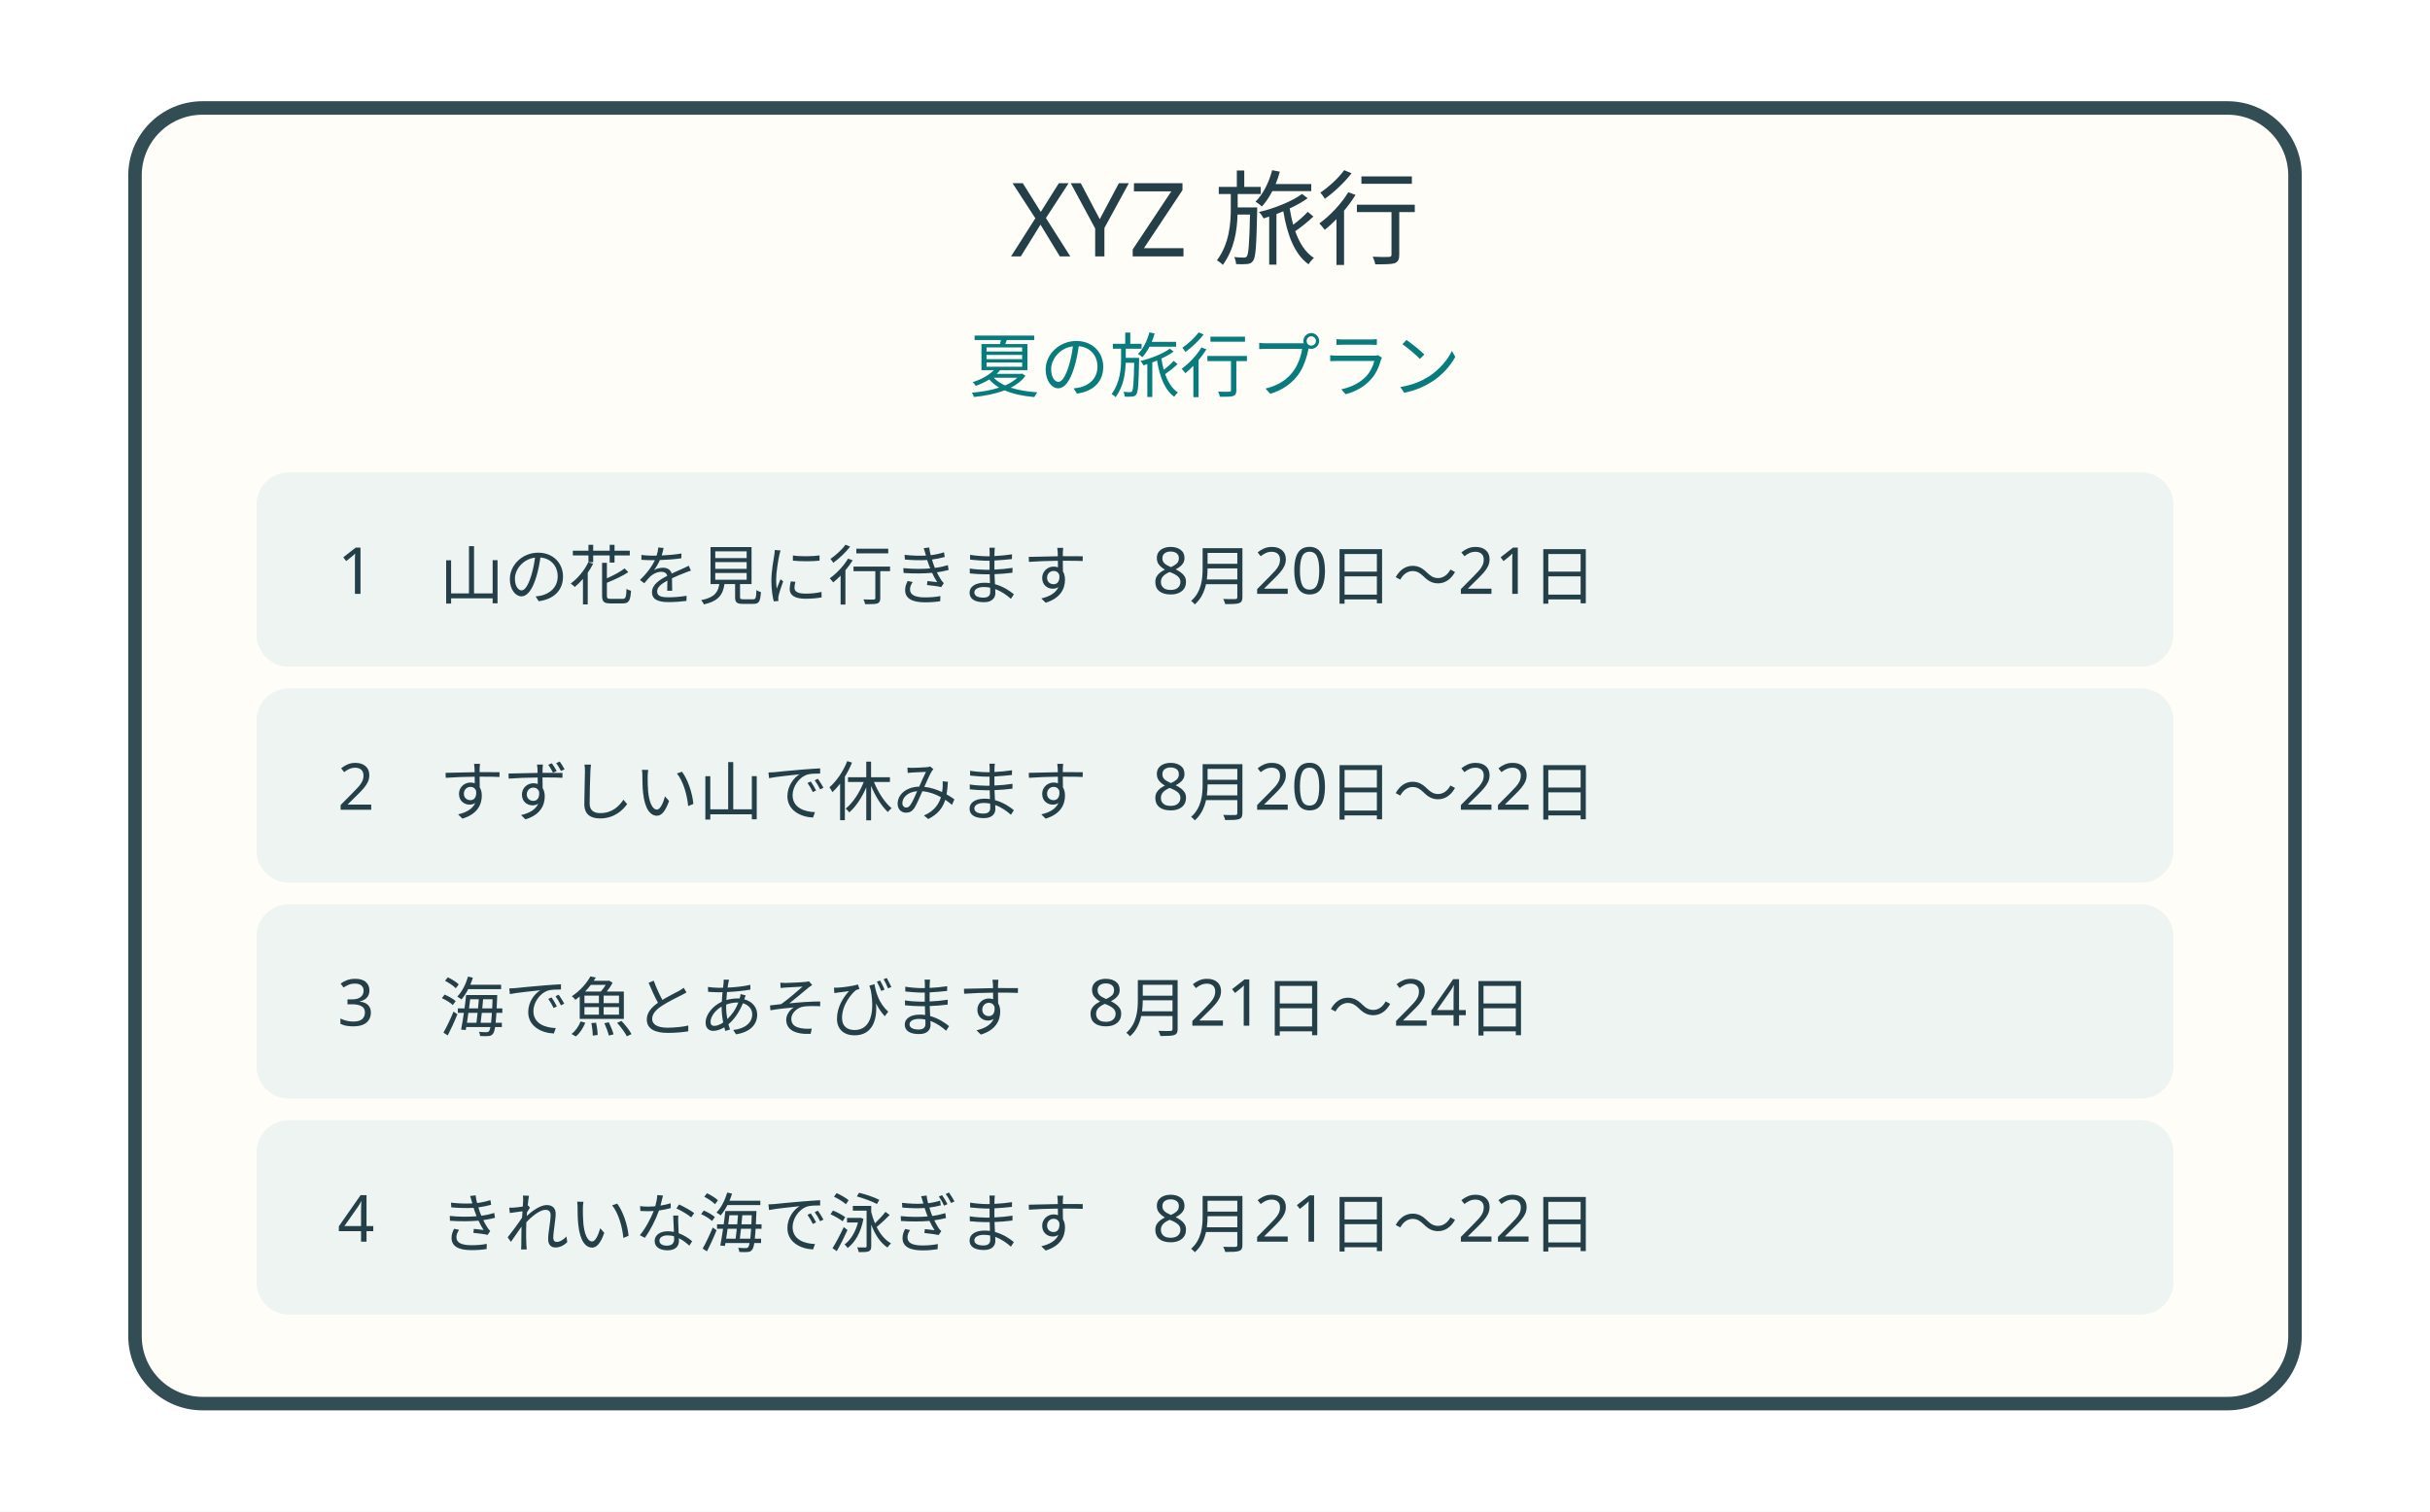
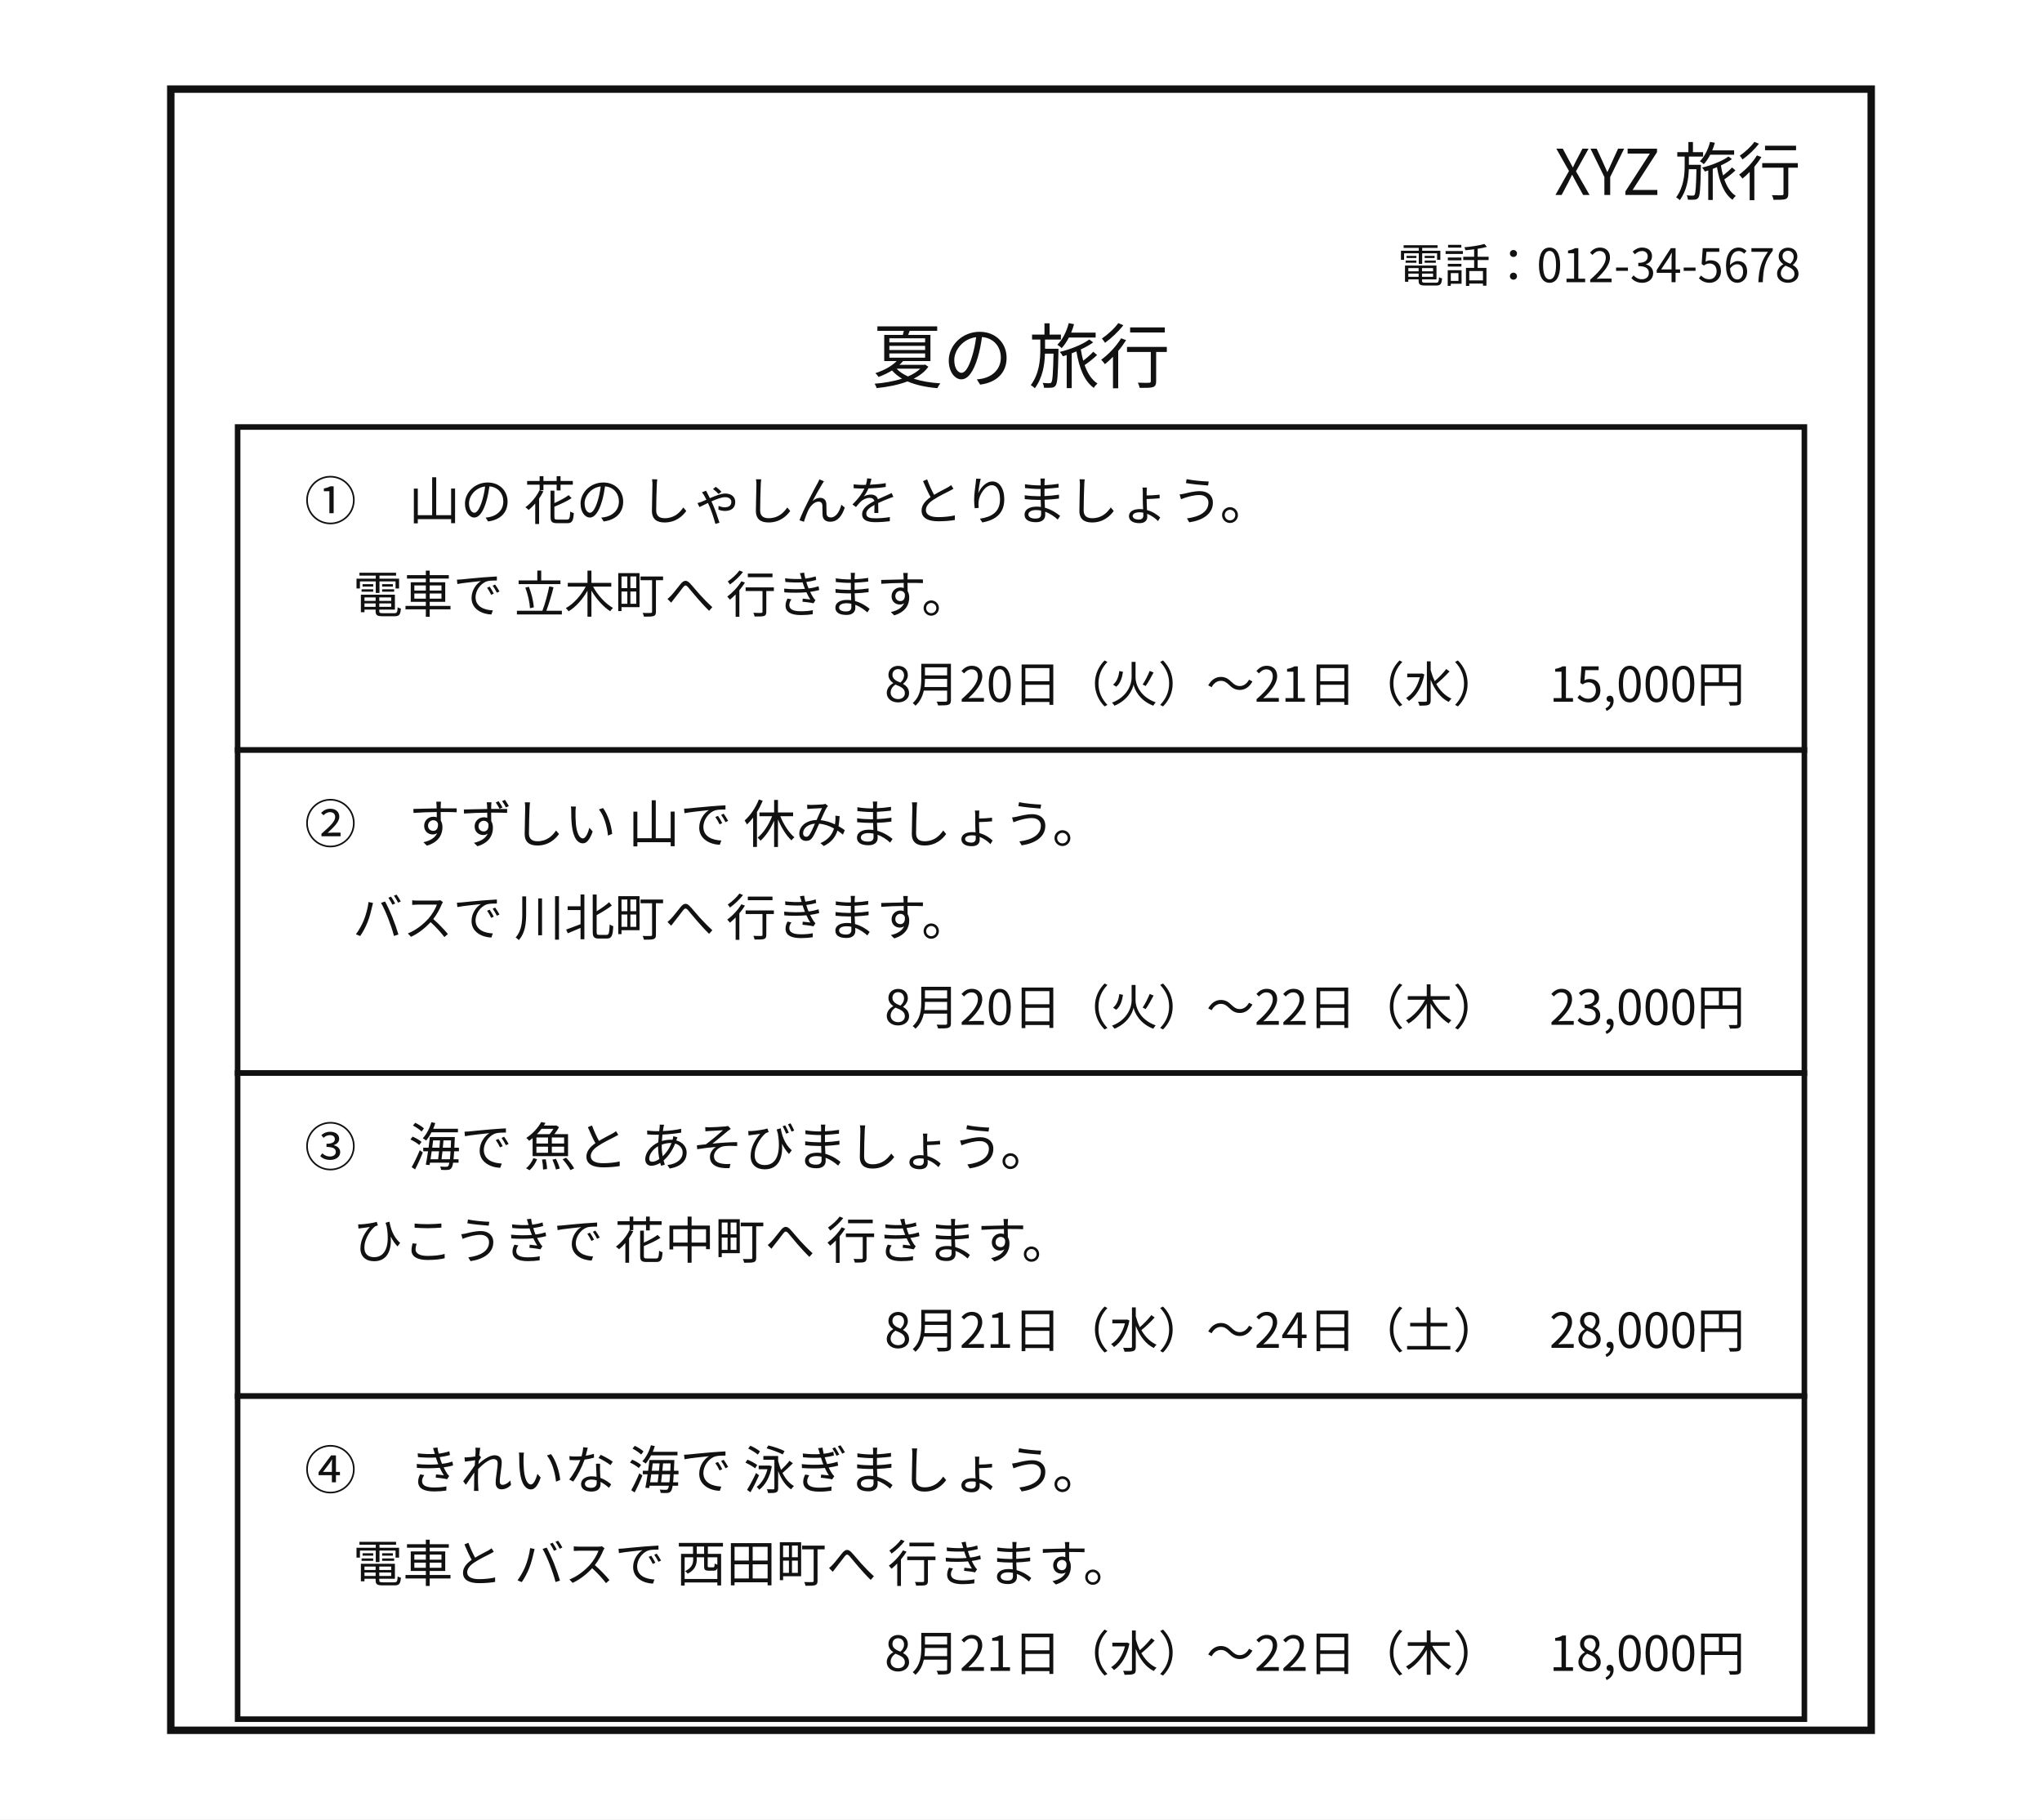
- <svg xmlns="http://www.w3.org/2000/svg" width="900" height="560" viewBox="0 0 900 560">
-   <rect width="100%" height="100%" fill="#fff" />
-   <rect x="50" y="40" width="800" height="480" rx="25" fill="#fffdf7" stroke="#334d55" stroke-width="5" />
-   <text x="450" y="95" text-anchor="middle" font-size="38" font-family="sans-serif" fill="#243f48">XYZ 旅行</text>
-   <text x="450" y="145" text-anchor="middle" font-size="26" font-family="sans-serif" fill="#087c7d">夏の旅行プラン</text>
-   <g font-family="sans-serif" font-size="24" fill="#243f48">
-     <rect x="95" y="175" width="710" height="72" rx="12" fill="#edf4f2" />
-     <text x="125" y="220">1　山の花を見に行きます　8月20日～21日</text>
-     <rect x="95" y="255" width="710" height="72" rx="12" fill="#edf4f2" />
-     <text x="125" y="300">2　すずしい山で休みます　8月20日～22日</text>
-     <rect x="95" y="335" width="710" height="72" rx="12" fill="#edf4f2" />
-     <text x="125" y="380">3　海で魚とあそびます　8月21日～24日</text>
-     <rect x="95" y="415" width="710" height="72" rx="12" fill="#edf4f2" />
-     <text x="125" y="460">4　きれいな海で泳ぎます　8月21日～22日</text>
+ <svg xmlns="http://www.w3.org/2000/svg" width="1100" height="980" viewBox="0 0 1100 980" role="img" aria-label="夏の旅行の案内">
+   <rect width="1100" height="980" fill="#fff" />
+   <rect x="92" y="48" width="916" height="884" fill="#fff" stroke="#111" stroke-width="4" />
+   <text x="970" y="105" text-anchor="end" font-family="Noto Sans CJK JP,sans-serif" font-size="34" fill="#111">XYZ 旅行</text>
+   <text x="970" y="152" text-anchor="end" font-family="Noto Sans CJK JP,sans-serif" font-size="25" fill="#111">電話：012-34-5678</text>
+   <text x="550" y="206" text-anchor="middle" font-family="Noto Sans CJK JP,sans-serif" font-size="38" fill="#111">夏の 旅行</text>
+   <g font-family="Noto Sans CJK JP,sans-serif" fill="#111">
+     <rect x="128" y="230" width="844" height="174" fill="#fff" stroke="#111" stroke-width="3" />
+     <text x="164" y="280" font-size="28">①　山の 花の しゃしんを とりましょう。</text>
+     <text x="190" y="330" font-size="27">電車で 立木町へ 行きます。</text>
+     <text x="940" y="378" text-anchor="end" font-size="26">8月20日（火）～21日（水）　15,000円</text>
+     <rect x="128" y="404" width="844" height="174" fill="#fff" stroke="#111" stroke-width="3" />
+     <text x="164" y="454" font-size="28">②　すずしい 山で 休みましょう。</text>
+     <text x="190" y="504" font-size="27">バスで 川北町へ 行きます。</text>
+     <text x="940" y="552" text-anchor="end" font-size="26">8月20日（火）～22日（木）　23,000円</text>
+     <rect x="128" y="578" width="844" height="174" fill="#fff" stroke="#111" stroke-width="3" />
+     <text x="164" y="628" font-size="28">③　海で 魚と あそびましょう。</text>
+     <text x="190" y="678" font-size="27">ひこうきで 花中町へ 行きます。</text>
+     <text x="940" y="726" text-anchor="end" font-size="26">8月21日（水）～24日（土）　28,000円</text>
+     <rect x="128" y="752" width="844" height="174" fill="#fff" stroke="#111" stroke-width="3" />
+     <text x="164" y="802" font-size="28">④　きれいな 海で 泳ぎましょう。</text>
+     <text x="190" y="852" font-size="27">電車と バスで 西田町へ 行きます。</text>
+     <text x="940" y="900" text-anchor="end" font-size="26">8月21日（水）～22日（木）　18,000円</text>
  </g>
</svg>
